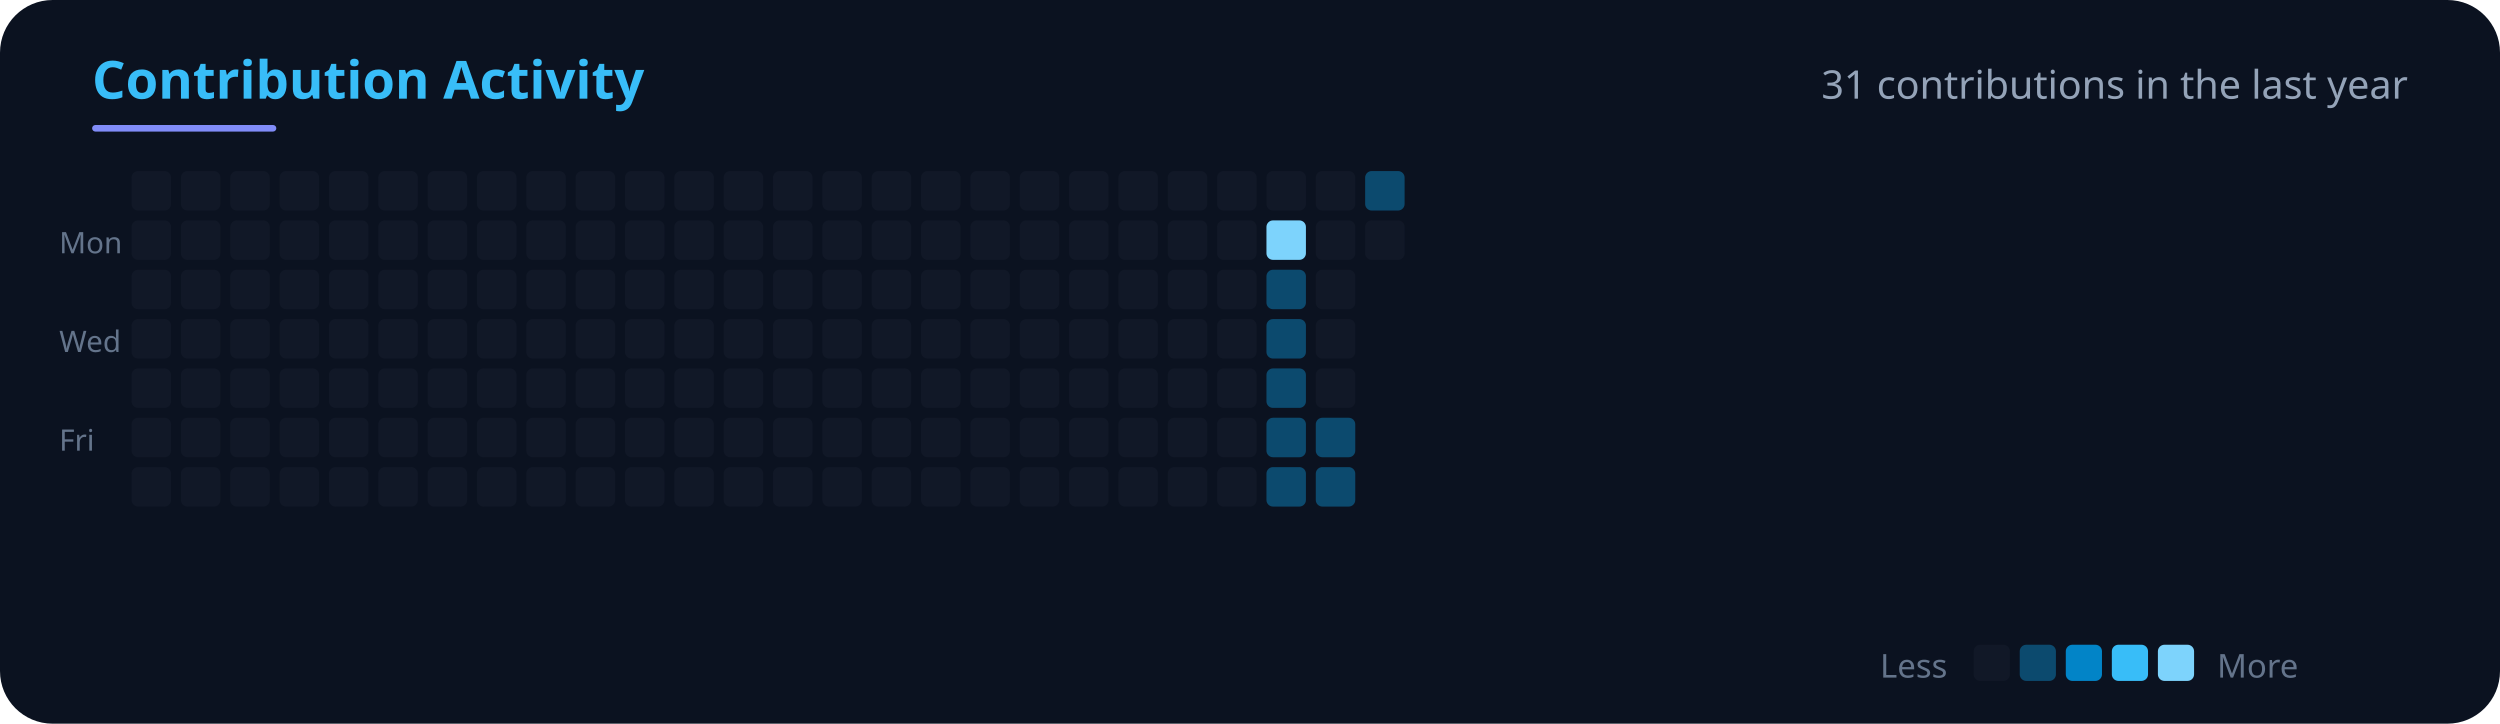
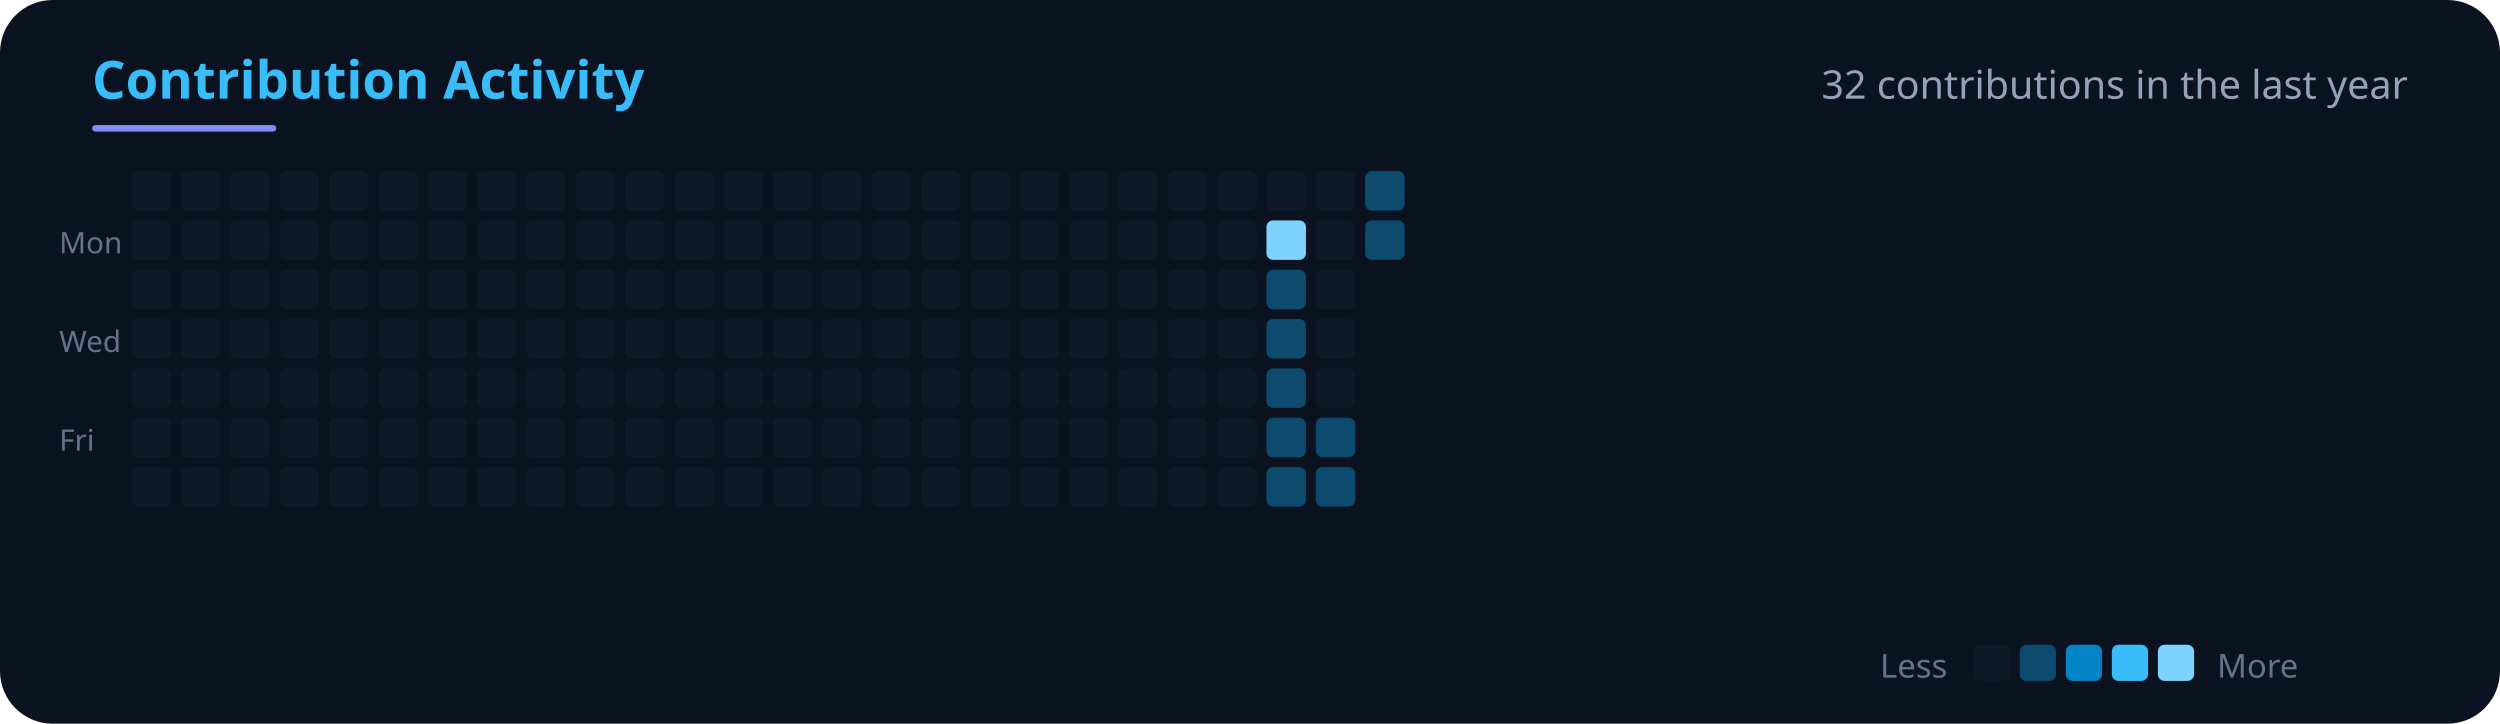
<svg xmlns="http://www.w3.org/2000/svg" width="760" height="220" viewBox="0 0 760 220" role="img">
  <rect width="100%" height="100%" rx="16" fill="#0B1220" />
  <text x="28" y="30" fill="#38BDF8" font-family="Segoe UI, Ubuntu, sans-serif" font-size="16" font-weight="700">Contribution Activity</text>
-   <text x="732" y="30" text-anchor="end" fill="#94A3B8" font-family="Segoe UI, Ubuntu, sans-serif" font-size="12">31 contributions in the last year</text>
+   <text x="732" y="30" text-anchor="end" fill="#94A3B8" font-family="Segoe UI, Ubuntu, sans-serif" font-size="12">32 contributions in the last year</text>
  <rect x="28" y="38" width="56" height="2" rx="1" fill="#818CF8" />
  <text x="18" y="77" fill="#64748B" font-family="Segoe UI, Ubuntu, sans-serif" font-size="9">Mon</text>
  <text x="18" y="107" fill="#64748B" font-family="Segoe UI, Ubuntu, sans-serif" font-size="9">Wed</text>
  <text x="18" y="137" fill="#64748B" font-family="Segoe UI, Ubuntu, sans-serif" font-size="9">Fri</text>
  <rect x="40" y="52" width="12" height="12" rx="2" fill="#111827" />
  <rect x="40" y="67" width="12" height="12" rx="2" fill="#111827" />
  <rect x="40" y="82" width="12" height="12" rx="2" fill="#111827" />
  <rect x="40" y="97" width="12" height="12" rx="2" fill="#111827" />
  <rect x="40" y="112" width="12" height="12" rx="2" fill="#111827" />
  <rect x="40" y="127" width="12" height="12" rx="2" fill="#111827" />
  <rect x="40" y="142" width="12" height="12" rx="2" fill="#111827" />
  <rect x="55" y="52" width="12" height="12" rx="2" fill="#111827" />
  <rect x="55" y="67" width="12" height="12" rx="2" fill="#111827" />
  <rect x="55" y="82" width="12" height="12" rx="2" fill="#111827" />
  <rect x="55" y="97" width="12" height="12" rx="2" fill="#111827" />
  <rect x="55" y="112" width="12" height="12" rx="2" fill="#111827" />
  <rect x="55" y="127" width="12" height="12" rx="2" fill="#111827" />
  <rect x="55" y="142" width="12" height="12" rx="2" fill="#111827" />
  <rect x="70" y="52" width="12" height="12" rx="2" fill="#111827" />
  <rect x="70" y="67" width="12" height="12" rx="2" fill="#111827" />
  <rect x="70" y="82" width="12" height="12" rx="2" fill="#111827" />
  <rect x="70" y="97" width="12" height="12" rx="2" fill="#111827" />
  <rect x="70" y="112" width="12" height="12" rx="2" fill="#111827" />
  <rect x="70" y="127" width="12" height="12" rx="2" fill="#111827" />
  <rect x="70" y="142" width="12" height="12" rx="2" fill="#111827" />
  <rect x="85" y="52" width="12" height="12" rx="2" fill="#111827" />
  <rect x="85" y="67" width="12" height="12" rx="2" fill="#111827" />
  <rect x="85" y="82" width="12" height="12" rx="2" fill="#111827" />
  <rect x="85" y="97" width="12" height="12" rx="2" fill="#111827" />
  <rect x="85" y="112" width="12" height="12" rx="2" fill="#111827" />
  <rect x="85" y="127" width="12" height="12" rx="2" fill="#111827" />
  <rect x="85" y="142" width="12" height="12" rx="2" fill="#111827" />
  <rect x="100" y="52" width="12" height="12" rx="2" fill="#111827" />
  <rect x="100" y="67" width="12" height="12" rx="2" fill="#111827" />
  <rect x="100" y="82" width="12" height="12" rx="2" fill="#111827" />
  <rect x="100" y="97" width="12" height="12" rx="2" fill="#111827" />
  <rect x="100" y="112" width="12" height="12" rx="2" fill="#111827" />
  <rect x="100" y="127" width="12" height="12" rx="2" fill="#111827" />
  <rect x="100" y="142" width="12" height="12" rx="2" fill="#111827" />
  <rect x="115" y="52" width="12" height="12" rx="2" fill="#111827" />
  <rect x="115" y="67" width="12" height="12" rx="2" fill="#111827" />
  <rect x="115" y="82" width="12" height="12" rx="2" fill="#111827" />
  <rect x="115" y="97" width="12" height="12" rx="2" fill="#111827" />
  <rect x="115" y="112" width="12" height="12" rx="2" fill="#111827" />
  <rect x="115" y="127" width="12" height="12" rx="2" fill="#111827" />
  <rect x="115" y="142" width="12" height="12" rx="2" fill="#111827" />
  <rect x="130" y="52" width="12" height="12" rx="2" fill="#111827" />
  <rect x="130" y="67" width="12" height="12" rx="2" fill="#111827" />
  <rect x="130" y="82" width="12" height="12" rx="2" fill="#111827" />
  <rect x="130" y="97" width="12" height="12" rx="2" fill="#111827" />
  <rect x="130" y="112" width="12" height="12" rx="2" fill="#111827" />
  <rect x="130" y="127" width="12" height="12" rx="2" fill="#111827" />
  <rect x="130" y="142" width="12" height="12" rx="2" fill="#111827" />
  <rect x="145" y="52" width="12" height="12" rx="2" fill="#111827" />
  <rect x="145" y="67" width="12" height="12" rx="2" fill="#111827" />
  <rect x="145" y="82" width="12" height="12" rx="2" fill="#111827" />
  <rect x="145" y="97" width="12" height="12" rx="2" fill="#111827" />
  <rect x="145" y="112" width="12" height="12" rx="2" fill="#111827" />
  <rect x="145" y="127" width="12" height="12" rx="2" fill="#111827" />
  <rect x="145" y="142" width="12" height="12" rx="2" fill="#111827" />
  <rect x="160" y="52" width="12" height="12" rx="2" fill="#111827" />
  <rect x="160" y="67" width="12" height="12" rx="2" fill="#111827" />
  <rect x="160" y="82" width="12" height="12" rx="2" fill="#111827" />
  <rect x="160" y="97" width="12" height="12" rx="2" fill="#111827" />
  <rect x="160" y="112" width="12" height="12" rx="2" fill="#111827" />
  <rect x="160" y="127" width="12" height="12" rx="2" fill="#111827" />
  <rect x="160" y="142" width="12" height="12" rx="2" fill="#111827" />
  <rect x="175" y="52" width="12" height="12" rx="2" fill="#111827" />
  <rect x="175" y="67" width="12" height="12" rx="2" fill="#111827" />
  <rect x="175" y="82" width="12" height="12" rx="2" fill="#111827" />
  <rect x="175" y="97" width="12" height="12" rx="2" fill="#111827" />
  <rect x="175" y="112" width="12" height="12" rx="2" fill="#111827" />
  <rect x="175" y="127" width="12" height="12" rx="2" fill="#111827" />
  <rect x="175" y="142" width="12" height="12" rx="2" fill="#111827" />
  <rect x="190" y="52" width="12" height="12" rx="2" fill="#111827" />
  <rect x="190" y="67" width="12" height="12" rx="2" fill="#111827" />
  <rect x="190" y="82" width="12" height="12" rx="2" fill="#111827" />
  <rect x="190" y="97" width="12" height="12" rx="2" fill="#111827" />
  <rect x="190" y="112" width="12" height="12" rx="2" fill="#111827" />
  <rect x="190" y="127" width="12" height="12" rx="2" fill="#111827" />
  <rect x="190" y="142" width="12" height="12" rx="2" fill="#111827" />
  <rect x="205" y="52" width="12" height="12" rx="2" fill="#111827" />
  <rect x="205" y="67" width="12" height="12" rx="2" fill="#111827" />
  <rect x="205" y="82" width="12" height="12" rx="2" fill="#111827" />
  <rect x="205" y="97" width="12" height="12" rx="2" fill="#111827" />
  <rect x="205" y="112" width="12" height="12" rx="2" fill="#111827" />
  <rect x="205" y="127" width="12" height="12" rx="2" fill="#111827" />
  <rect x="205" y="142" width="12" height="12" rx="2" fill="#111827" />
  <rect x="220" y="52" width="12" height="12" rx="2" fill="#111827" />
  <rect x="220" y="67" width="12" height="12" rx="2" fill="#111827" />
  <rect x="220" y="82" width="12" height="12" rx="2" fill="#111827" />
  <rect x="220" y="97" width="12" height="12" rx="2" fill="#111827" />
  <rect x="220" y="112" width="12" height="12" rx="2" fill="#111827" />
  <rect x="220" y="127" width="12" height="12" rx="2" fill="#111827" />
  <rect x="220" y="142" width="12" height="12" rx="2" fill="#111827" />
  <rect x="235" y="52" width="12" height="12" rx="2" fill="#111827" />
  <rect x="235" y="67" width="12" height="12" rx="2" fill="#111827" />
  <rect x="235" y="82" width="12" height="12" rx="2" fill="#111827" />
  <rect x="235" y="97" width="12" height="12" rx="2" fill="#111827" />
  <rect x="235" y="112" width="12" height="12" rx="2" fill="#111827" />
  <rect x="235" y="127" width="12" height="12" rx="2" fill="#111827" />
  <rect x="235" y="142" width="12" height="12" rx="2" fill="#111827" />
  <rect x="250" y="52" width="12" height="12" rx="2" fill="#111827" />
  <rect x="250" y="67" width="12" height="12" rx="2" fill="#111827" />
  <rect x="250" y="82" width="12" height="12" rx="2" fill="#111827" />
  <rect x="250" y="97" width="12" height="12" rx="2" fill="#111827" />
  <rect x="250" y="112" width="12" height="12" rx="2" fill="#111827" />
  <rect x="250" y="127" width="12" height="12" rx="2" fill="#111827" />
  <rect x="250" y="142" width="12" height="12" rx="2" fill="#111827" />
  <rect x="265" y="52" width="12" height="12" rx="2" fill="#111827" />
  <rect x="265" y="67" width="12" height="12" rx="2" fill="#111827" />
  <rect x="265" y="82" width="12" height="12" rx="2" fill="#111827" />
  <rect x="265" y="97" width="12" height="12" rx="2" fill="#111827" />
  <rect x="265" y="112" width="12" height="12" rx="2" fill="#111827" />
  <rect x="265" y="127" width="12" height="12" rx="2" fill="#111827" />
  <rect x="265" y="142" width="12" height="12" rx="2" fill="#111827" />
  <rect x="280" y="52" width="12" height="12" rx="2" fill="#111827" />
  <rect x="280" y="67" width="12" height="12" rx="2" fill="#111827" />
  <rect x="280" y="82" width="12" height="12" rx="2" fill="#111827" />
  <rect x="280" y="97" width="12" height="12" rx="2" fill="#111827" />
  <rect x="280" y="112" width="12" height="12" rx="2" fill="#111827" />
  <rect x="280" y="127" width="12" height="12" rx="2" fill="#111827" />
  <rect x="280" y="142" width="12" height="12" rx="2" fill="#111827" />
  <rect x="295" y="52" width="12" height="12" rx="2" fill="#111827" />
  <rect x="295" y="67" width="12" height="12" rx="2" fill="#111827" />
  <rect x="295" y="82" width="12" height="12" rx="2" fill="#111827" />
  <rect x="295" y="97" width="12" height="12" rx="2" fill="#111827" />
  <rect x="295" y="112" width="12" height="12" rx="2" fill="#111827" />
  <rect x="295" y="127" width="12" height="12" rx="2" fill="#111827" />
  <rect x="295" y="142" width="12" height="12" rx="2" fill="#111827" />
  <rect x="310" y="52" width="12" height="12" rx="2" fill="#111827" />
  <rect x="310" y="67" width="12" height="12" rx="2" fill="#111827" />
  <rect x="310" y="82" width="12" height="12" rx="2" fill="#111827" />
  <rect x="310" y="97" width="12" height="12" rx="2" fill="#111827" />
  <rect x="310" y="112" width="12" height="12" rx="2" fill="#111827" />
  <rect x="310" y="127" width="12" height="12" rx="2" fill="#111827" />
  <rect x="310" y="142" width="12" height="12" rx="2" fill="#111827" />
  <rect x="325" y="52" width="12" height="12" rx="2" fill="#111827" />
  <rect x="325" y="67" width="12" height="12" rx="2" fill="#111827" />
  <rect x="325" y="82" width="12" height="12" rx="2" fill="#111827" />
  <rect x="325" y="97" width="12" height="12" rx="2" fill="#111827" />
  <rect x="325" y="112" width="12" height="12" rx="2" fill="#111827" />
  <rect x="325" y="127" width="12" height="12" rx="2" fill="#111827" />
  <rect x="325" y="142" width="12" height="12" rx="2" fill="#111827" />
  <rect x="340" y="52" width="12" height="12" rx="2" fill="#111827" />
  <rect x="340" y="67" width="12" height="12" rx="2" fill="#111827" />
  <rect x="340" y="82" width="12" height="12" rx="2" fill="#111827" />
  <rect x="340" y="97" width="12" height="12" rx="2" fill="#111827" />
  <rect x="340" y="112" width="12" height="12" rx="2" fill="#111827" />
  <rect x="340" y="127" width="12" height="12" rx="2" fill="#111827" />
  <rect x="340" y="142" width="12" height="12" rx="2" fill="#111827" />
  <rect x="355" y="52" width="12" height="12" rx="2" fill="#111827" />
  <rect x="355" y="67" width="12" height="12" rx="2" fill="#111827" />
  <rect x="355" y="82" width="12" height="12" rx="2" fill="#111827" />
  <rect x="355" y="97" width="12" height="12" rx="2" fill="#111827" />
  <rect x="355" y="112" width="12" height="12" rx="2" fill="#111827" />
  <rect x="355" y="127" width="12" height="12" rx="2" fill="#111827" />
  <rect x="355" y="142" width="12" height="12" rx="2" fill="#111827" />
  <rect x="370" y="52" width="12" height="12" rx="2" fill="#111827" />
  <rect x="370" y="67" width="12" height="12" rx="2" fill="#111827" />
  <rect x="370" y="82" width="12" height="12" rx="2" fill="#111827" />
  <rect x="370" y="97" width="12" height="12" rx="2" fill="#111827" />
  <rect x="370" y="112" width="12" height="12" rx="2" fill="#111827" />
  <rect x="370" y="127" width="12" height="12" rx="2" fill="#111827" />
  <rect x="370" y="142" width="12" height="12" rx="2" fill="#111827" />
  <rect x="385" y="52" width="12" height="12" rx="2" fill="#111827" />
  <rect x="385" y="67" width="12" height="12" rx="2" fill="#7DD3FC" />
  <rect x="385" y="82" width="12" height="12" rx="2" fill="#0C4A6E" />
  <rect x="385" y="97" width="12" height="12" rx="2" fill="#0C4A6E" />
  <rect x="385" y="112" width="12" height="12" rx="2" fill="#0C4A6E" />
  <rect x="385" y="127" width="12" height="12" rx="2" fill="#0C4A6E" />
  <rect x="385" y="142" width="12" height="12" rx="2" fill="#0C4A6E" />
  <rect x="400" y="52" width="12" height="12" rx="2" fill="#111827" />
  <rect x="400" y="67" width="12" height="12" rx="2" fill="#111827" />
  <rect x="400" y="82" width="12" height="12" rx="2" fill="#111827" />
  <rect x="400" y="97" width="12" height="12" rx="2" fill="#111827" />
  <rect x="400" y="112" width="12" height="12" rx="2" fill="#111827" />
  <rect x="400" y="127" width="12" height="12" rx="2" fill="#0C4A6E" />
  <rect x="400" y="142" width="12" height="12" rx="2" fill="#0C4A6E" />
  <rect x="415" y="52" width="12" height="12" rx="2" fill="#0C4A6E" />
-   <rect x="415" y="67" width="12" height="12" rx="2" fill="#111827" />
+   <rect x="415" y="67" width="12" height="12" rx="2" fill="#0C4A6E" />
  <text x="592" y="206" text-anchor="end" fill="#64748B" font-size="10" font-family="Segoe UI, Ubuntu, sans-serif">Less</text>
  <rect x="600" y="196" width="11" height="11" rx="2" fill="#111827" />
  <rect x="614" y="196" width="11" height="11" rx="2" fill="#0C4A6E" />
  <rect x="628" y="196" width="11" height="11" rx="2" fill="#0284C7" />
  <rect x="642" y="196" width="11" height="11" rx="2" fill="#38BDF8" />
  <rect x="656" y="196" width="11" height="11" rx="2" fill="#7DD3FC" />
  <text x="674" y="206" fill="#64748B" font-size="10" font-family="Segoe UI, Ubuntu, sans-serif">More</text>
</svg>
